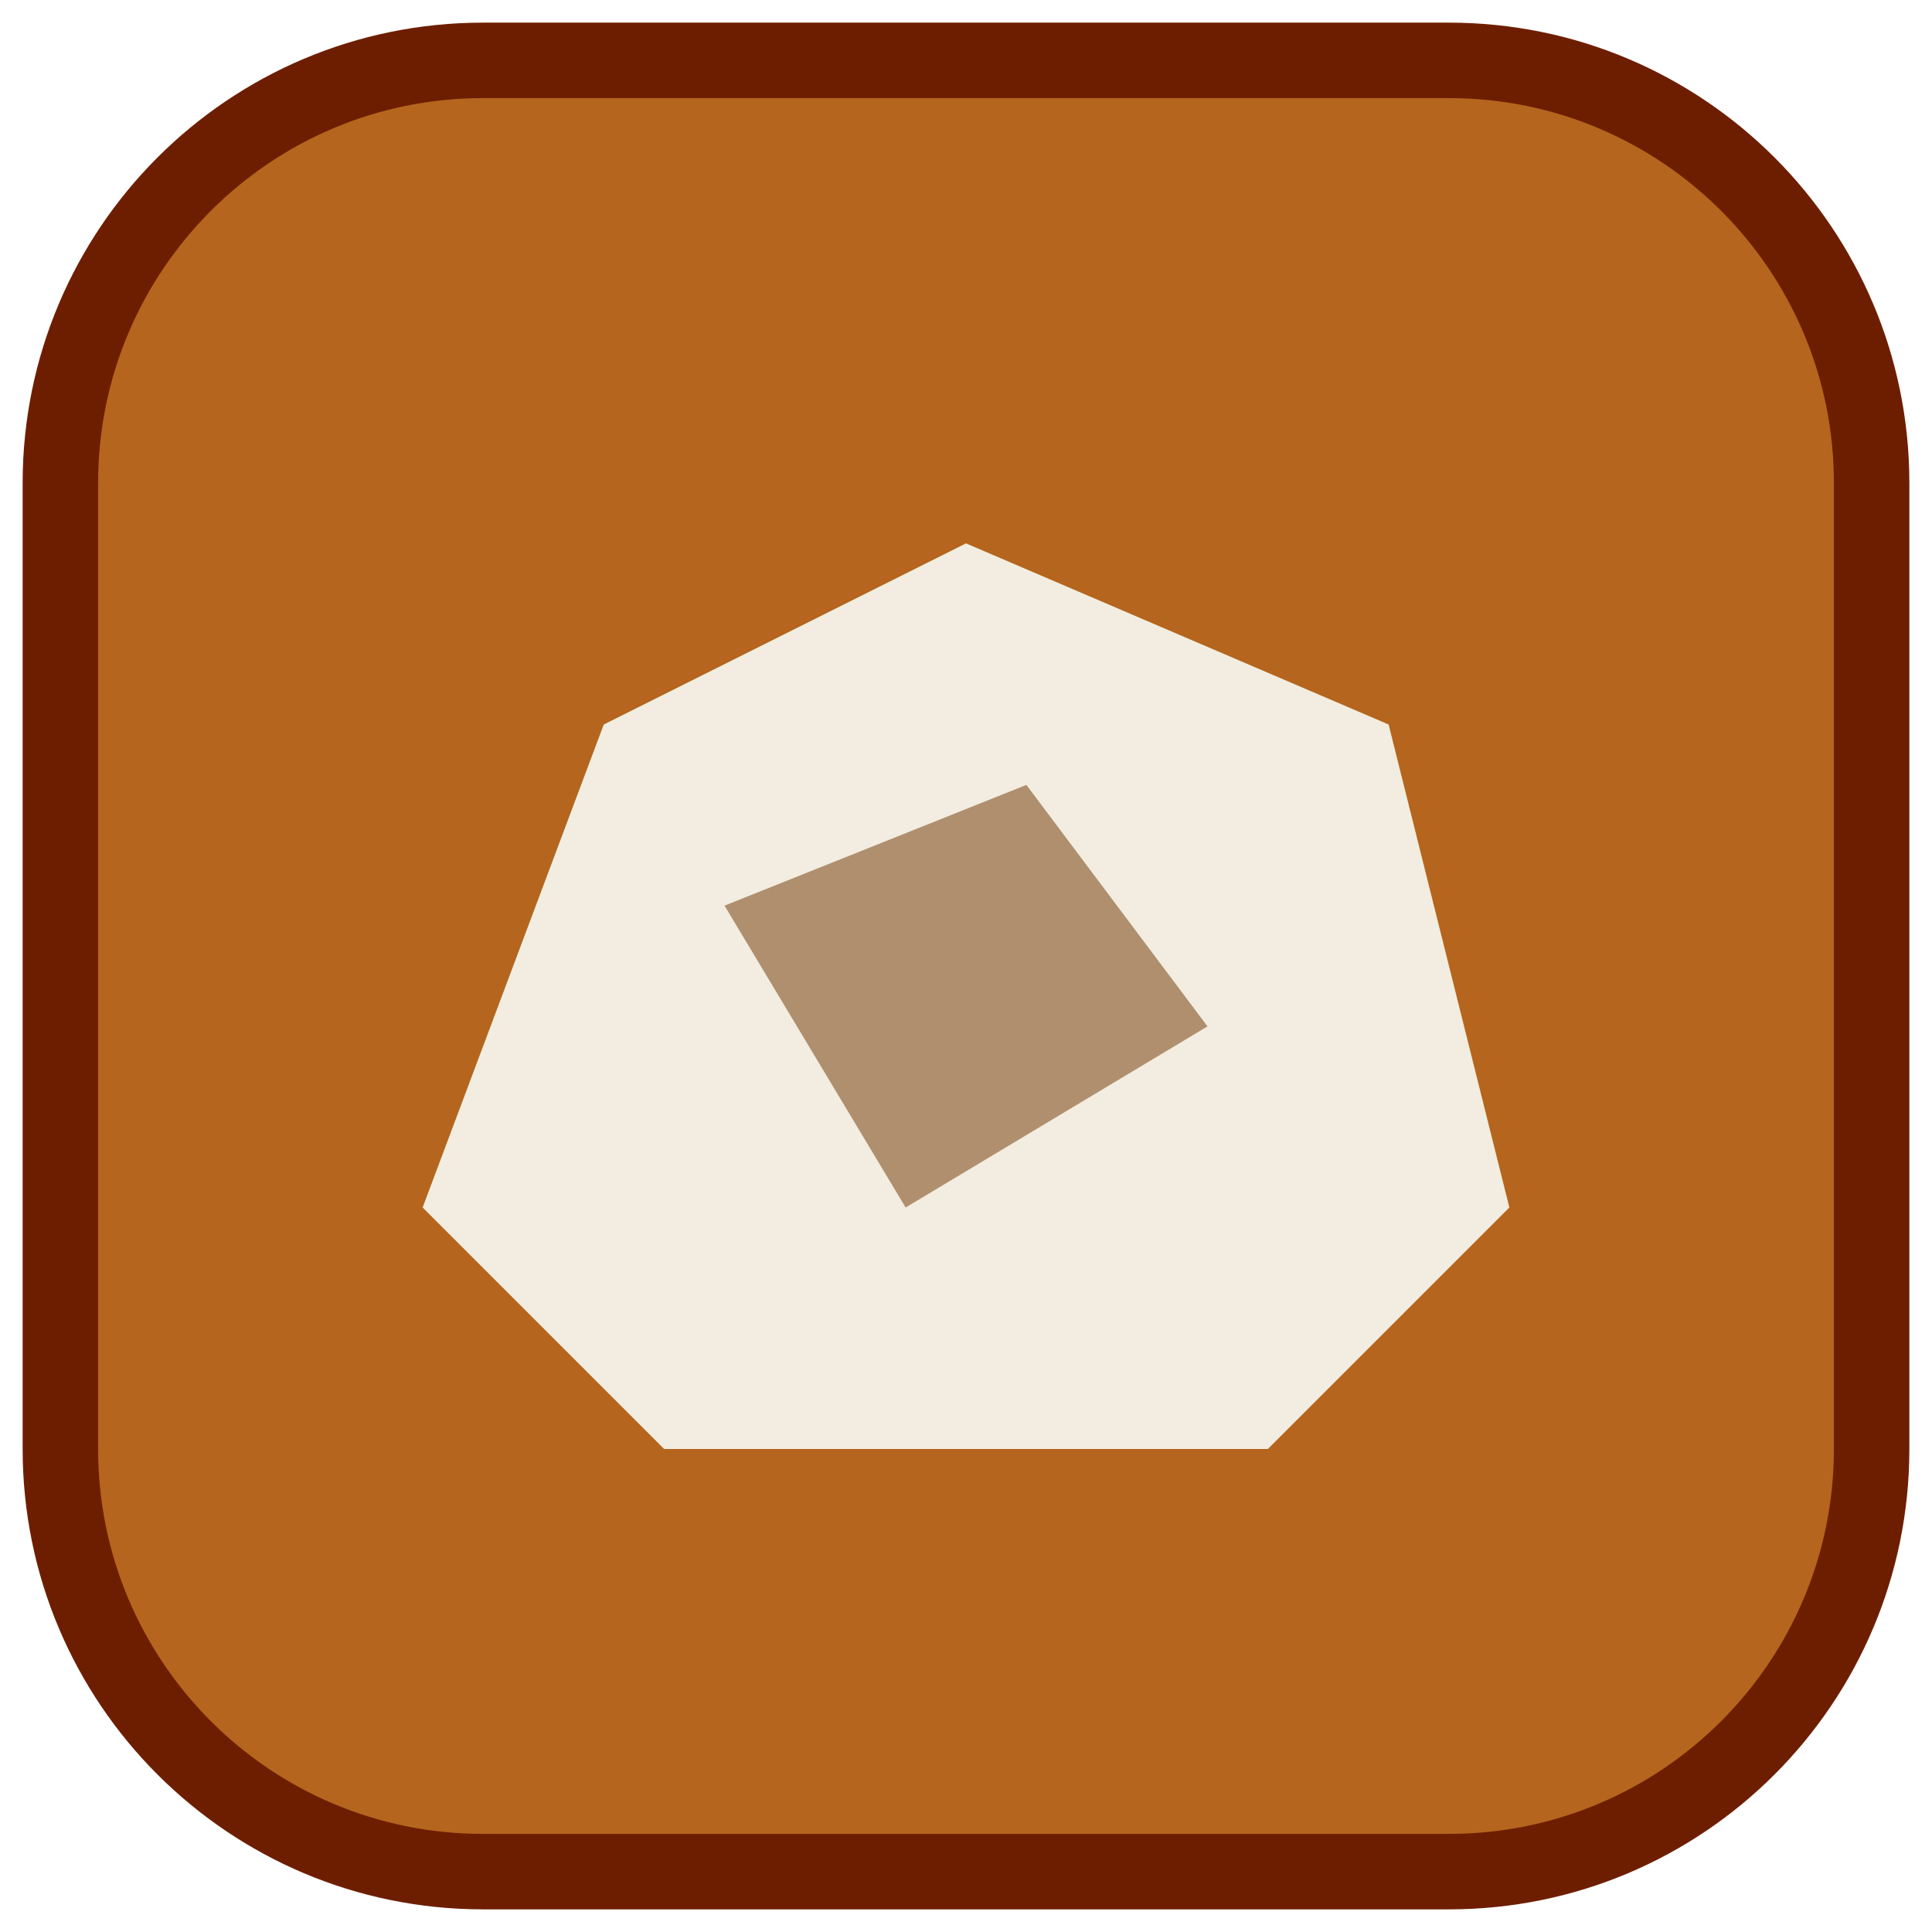
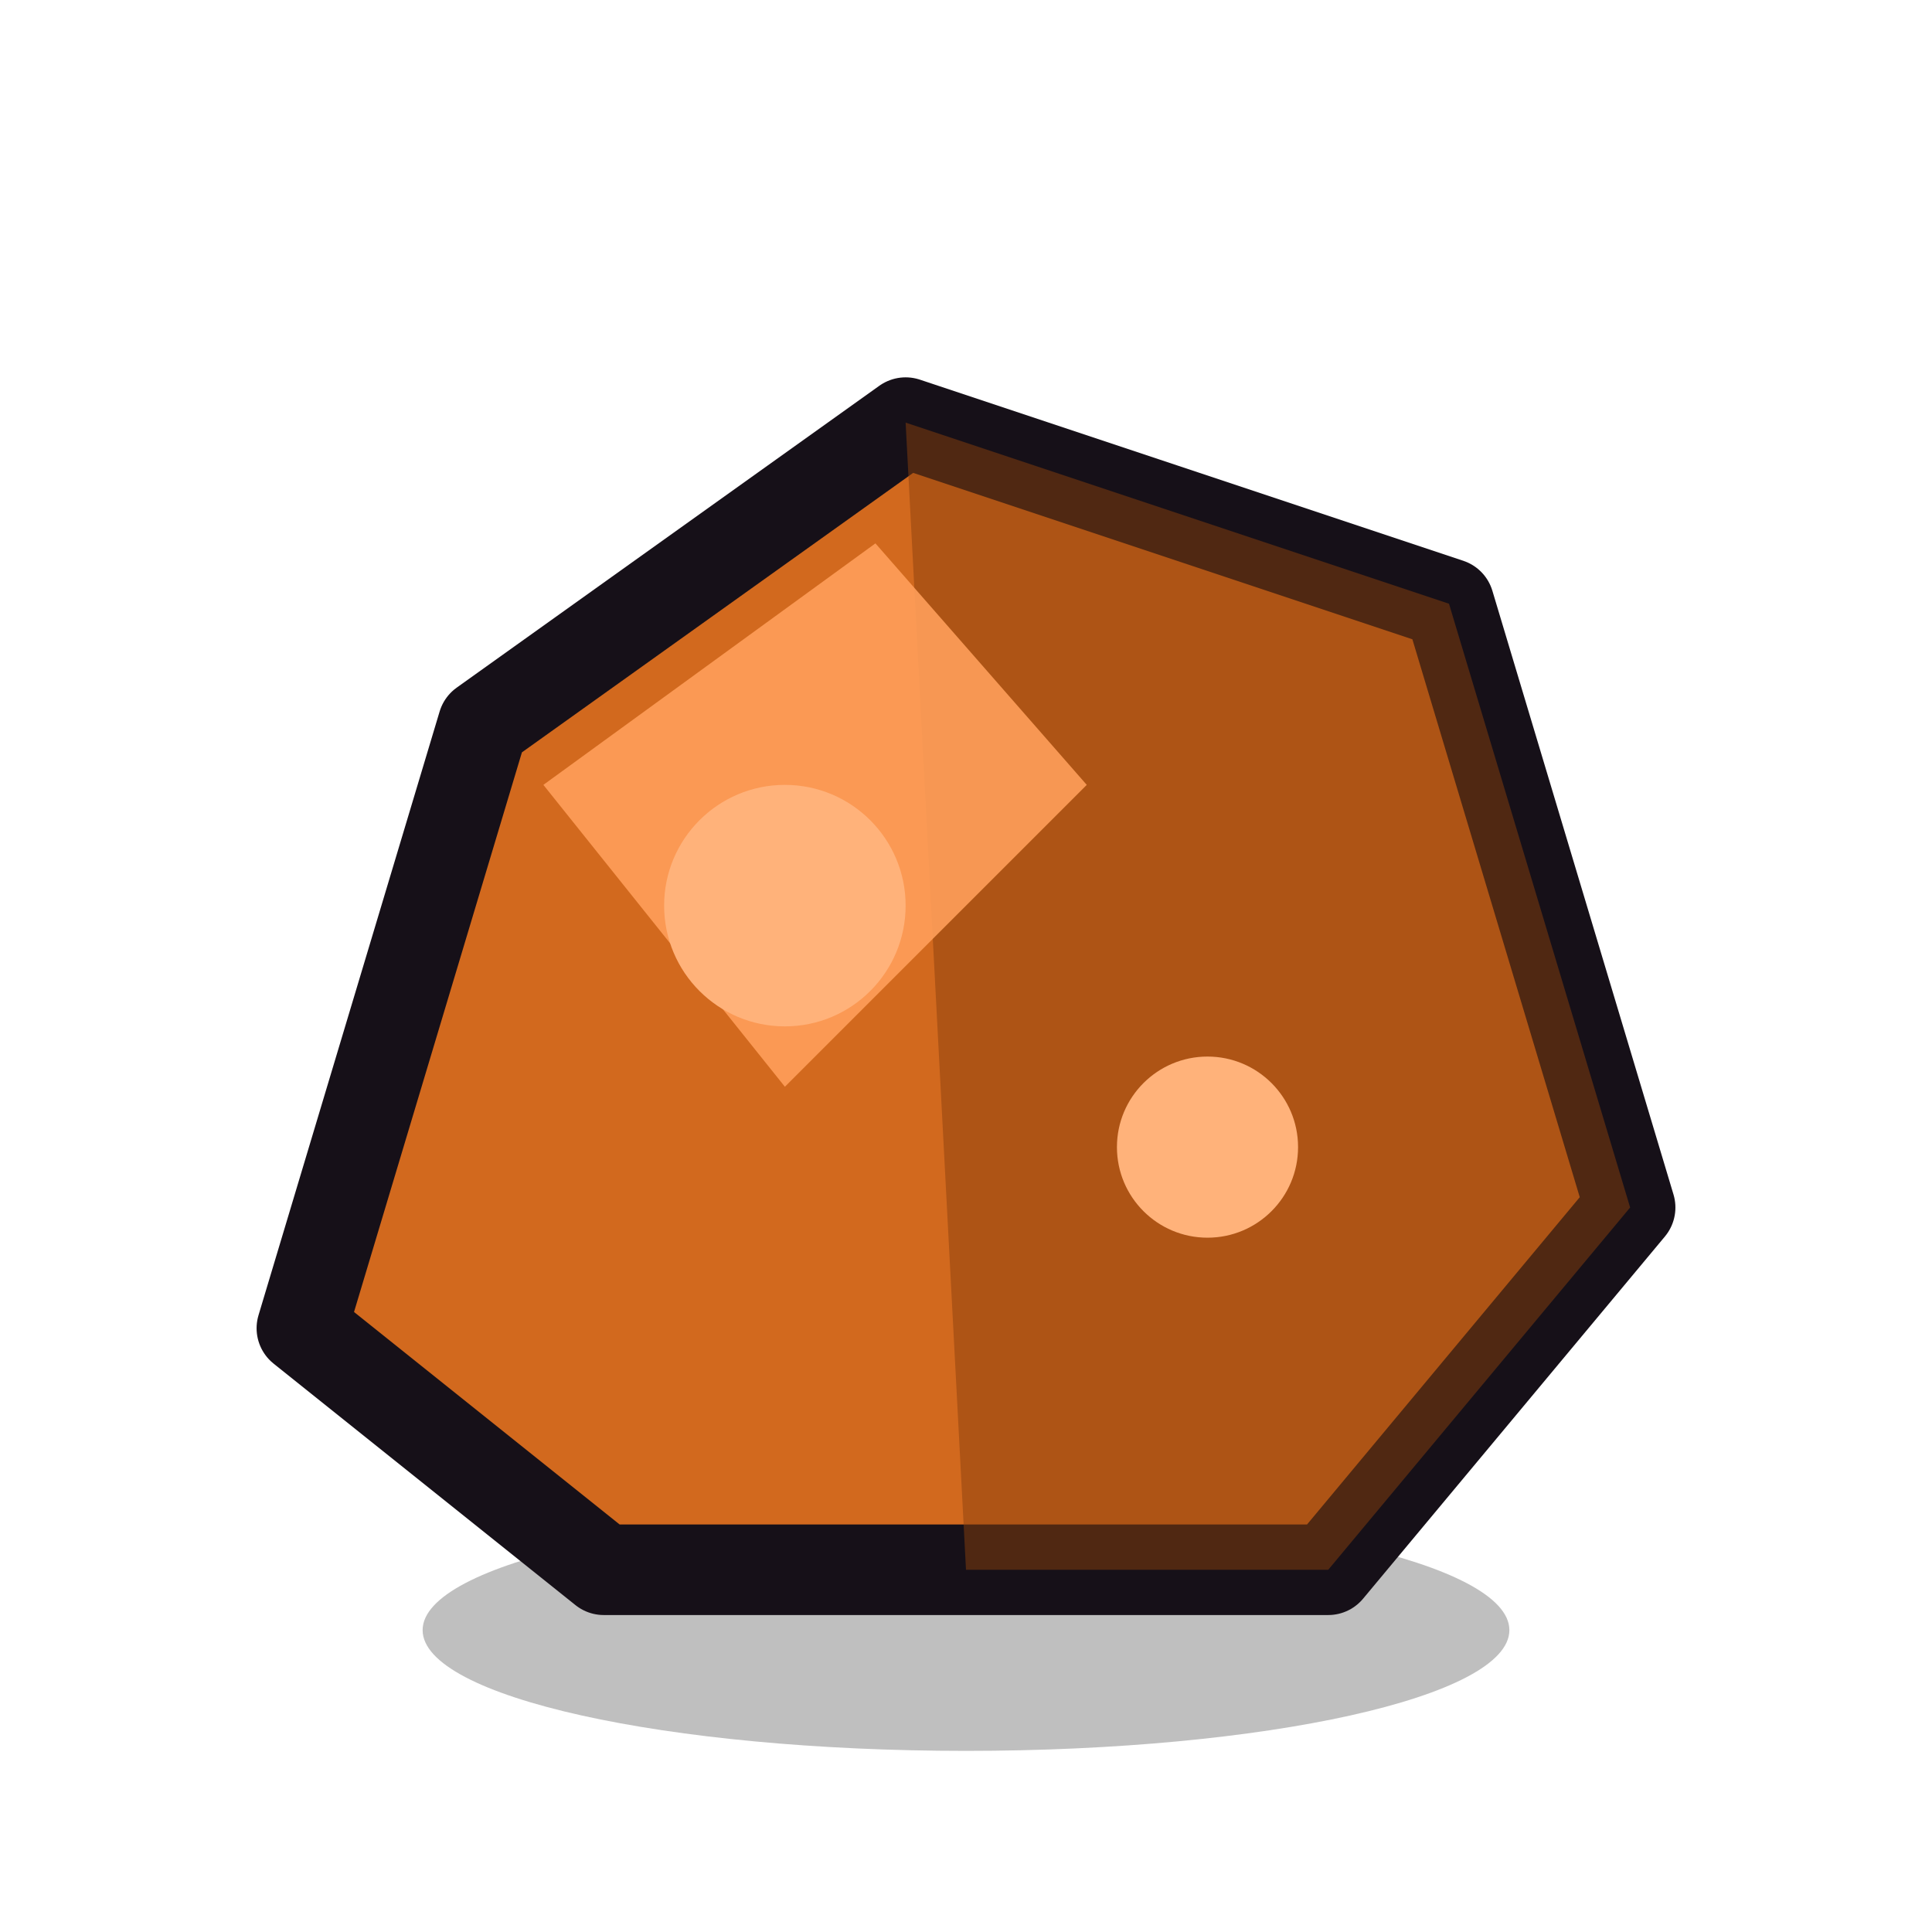
<svg xmlns="http://www.w3.org/2000/svg" viewBox="0 0 64 64">
-   <rect x="2" y="2" width="60" height="60" rx="14" fill="#b5651d" stroke="#6e1e00" stroke-width="2.5" />
-   <path d="M14 40 L20 24 L32 18 L46 24 L50 40 L42 48 L22 48 Z" fill="#f2ede0" />
-   <path d="M24 30 L34 26 L40 34 L30 40 Z" fill="#7a4212" opacity="0.55" />
+   <ellipse cx="32" cy="54" rx="18" ry="4" fill="#000" opacity="0.25" />
+   <path d="M10 44 L16 24 L30 14 L48 20 L54 40 L44 52 L20 52 Z" fill="#d2691e" stroke="#161018" stroke-width="3" stroke-linejoin="round" />
+   <path d="M30 14 L48 20 L54 40 L44 52 L32 52 Z" fill="#8a3f0c" opacity="0.5" />
+   <path d="M18 26 L29 18 L36 26 L26 36 Z" fill="#ff9f5a" opacity="0.9" />
+   <circle cx="26" cy="30" r="4" fill="#ffb27a" />
+   <circle cx="40" cy="38" r="3" fill="#ffb27a" />
</svg>
